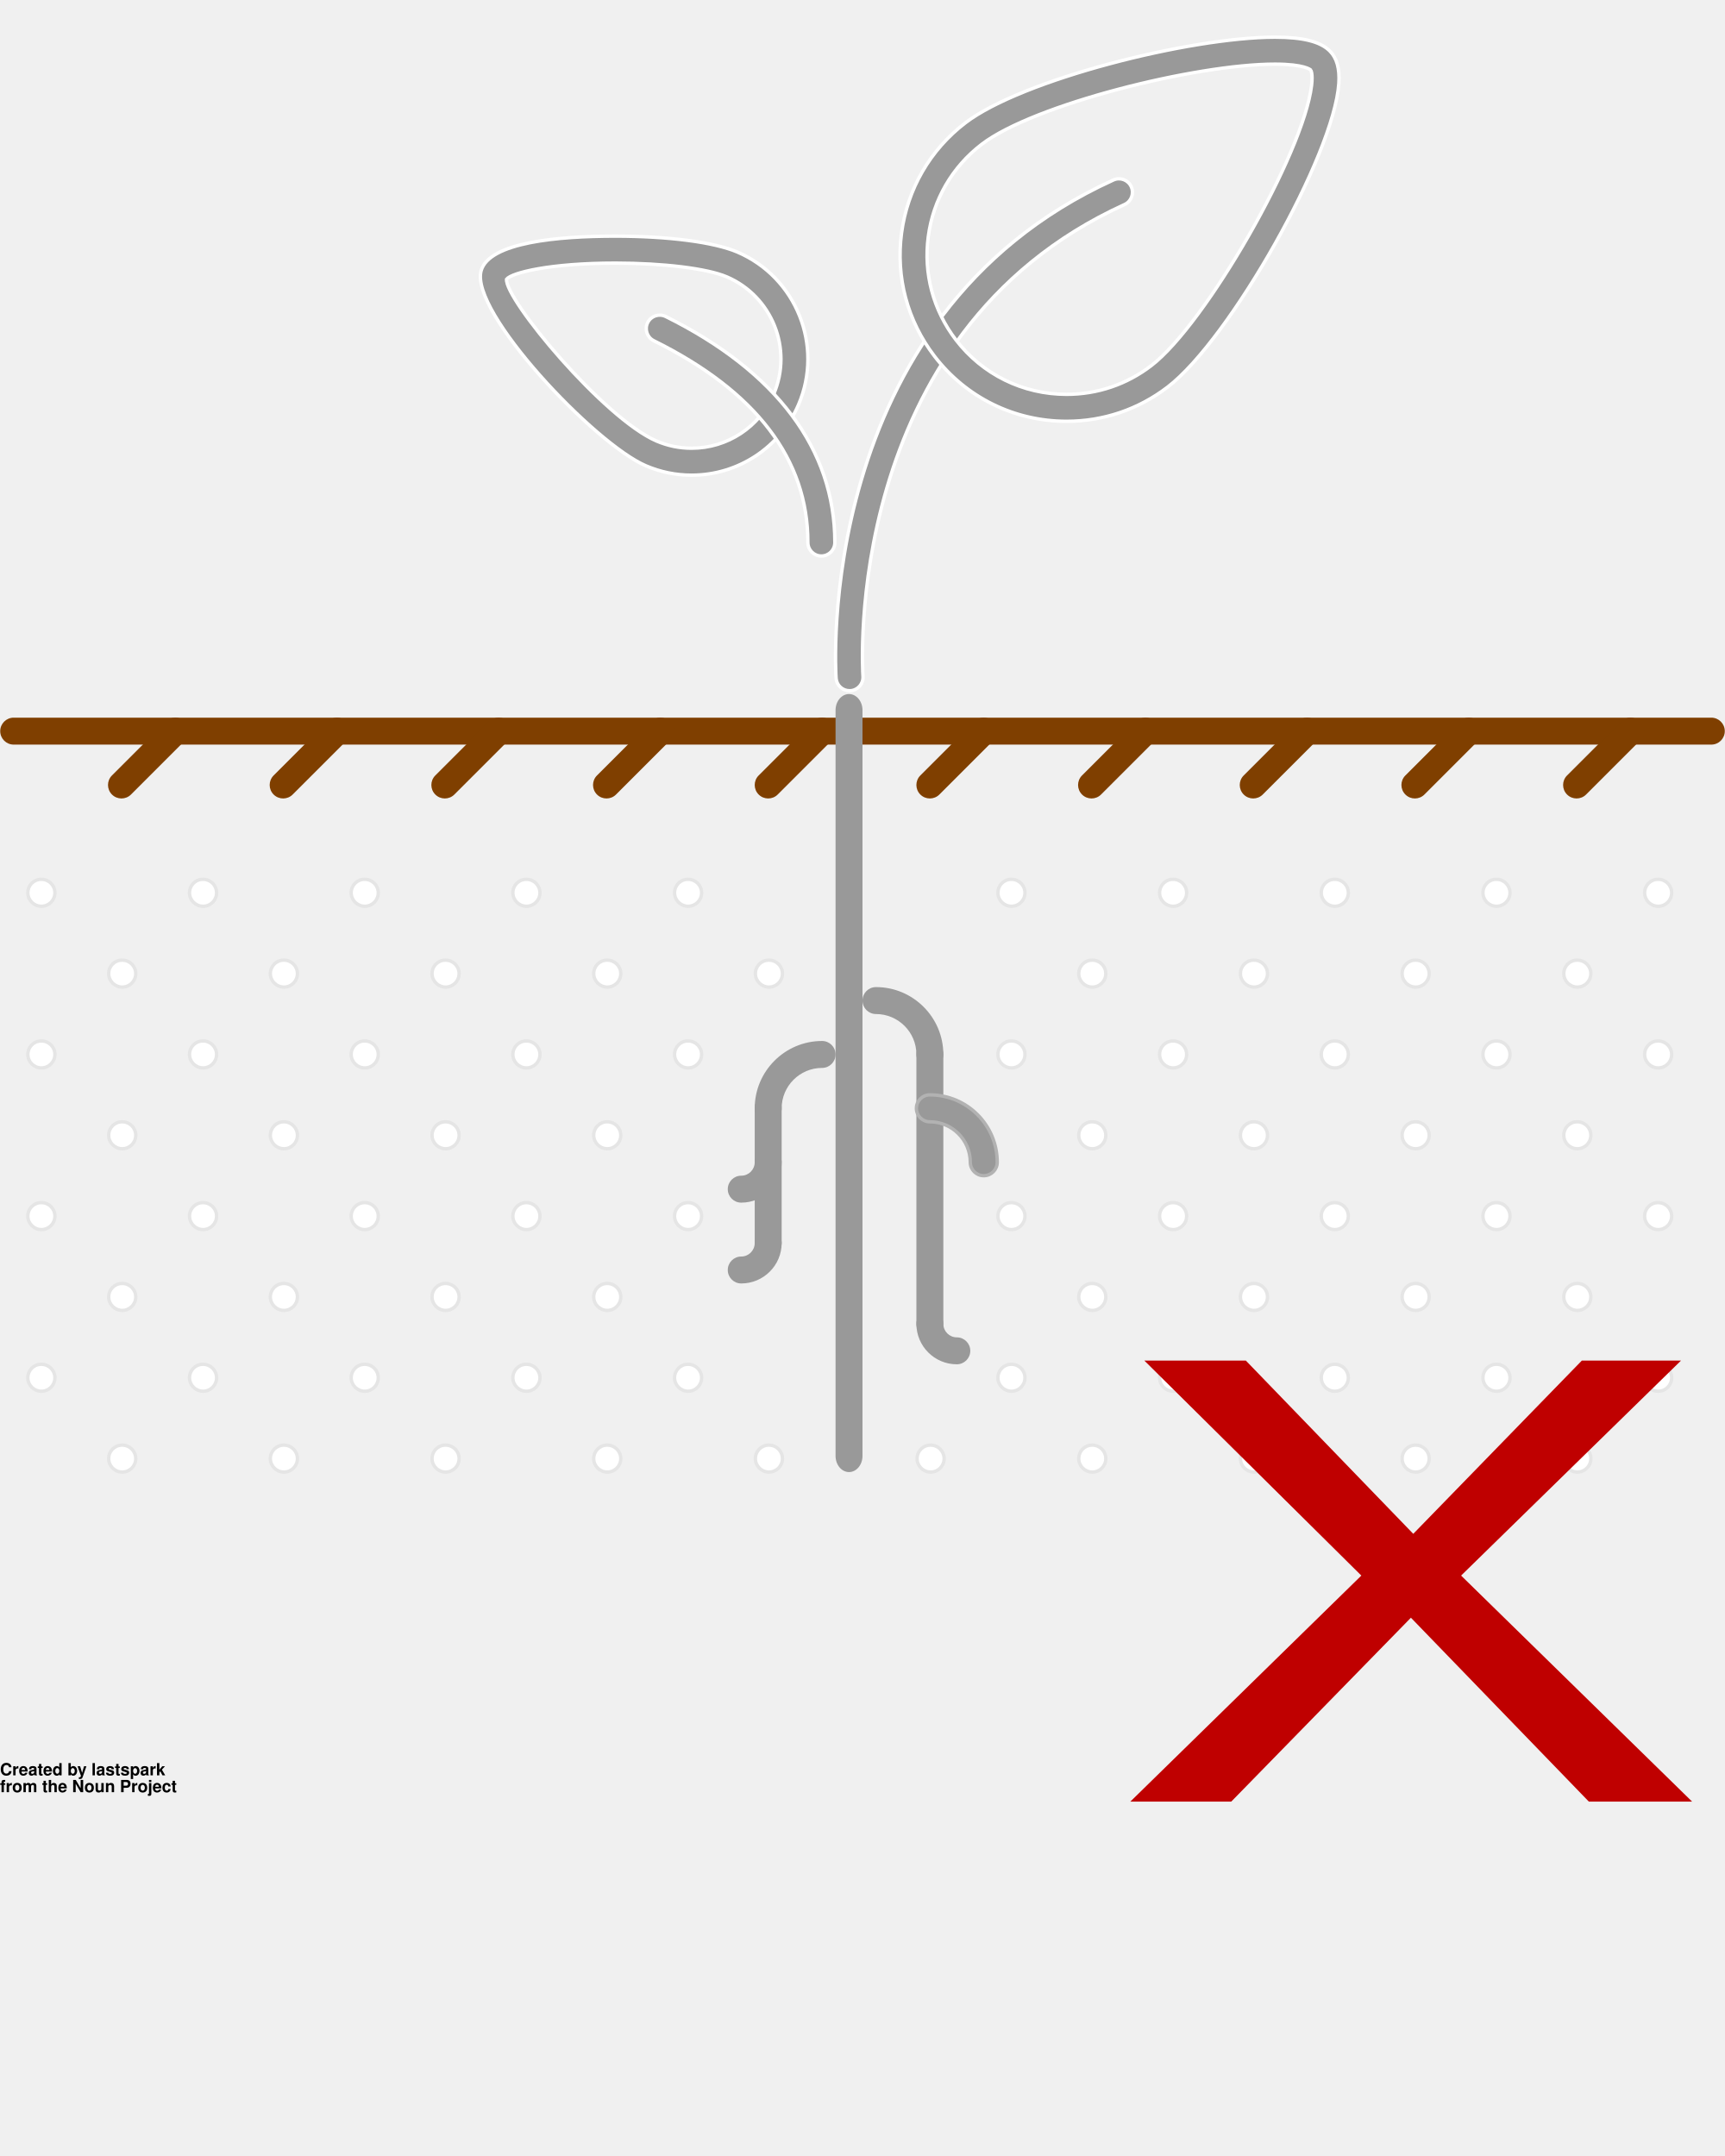
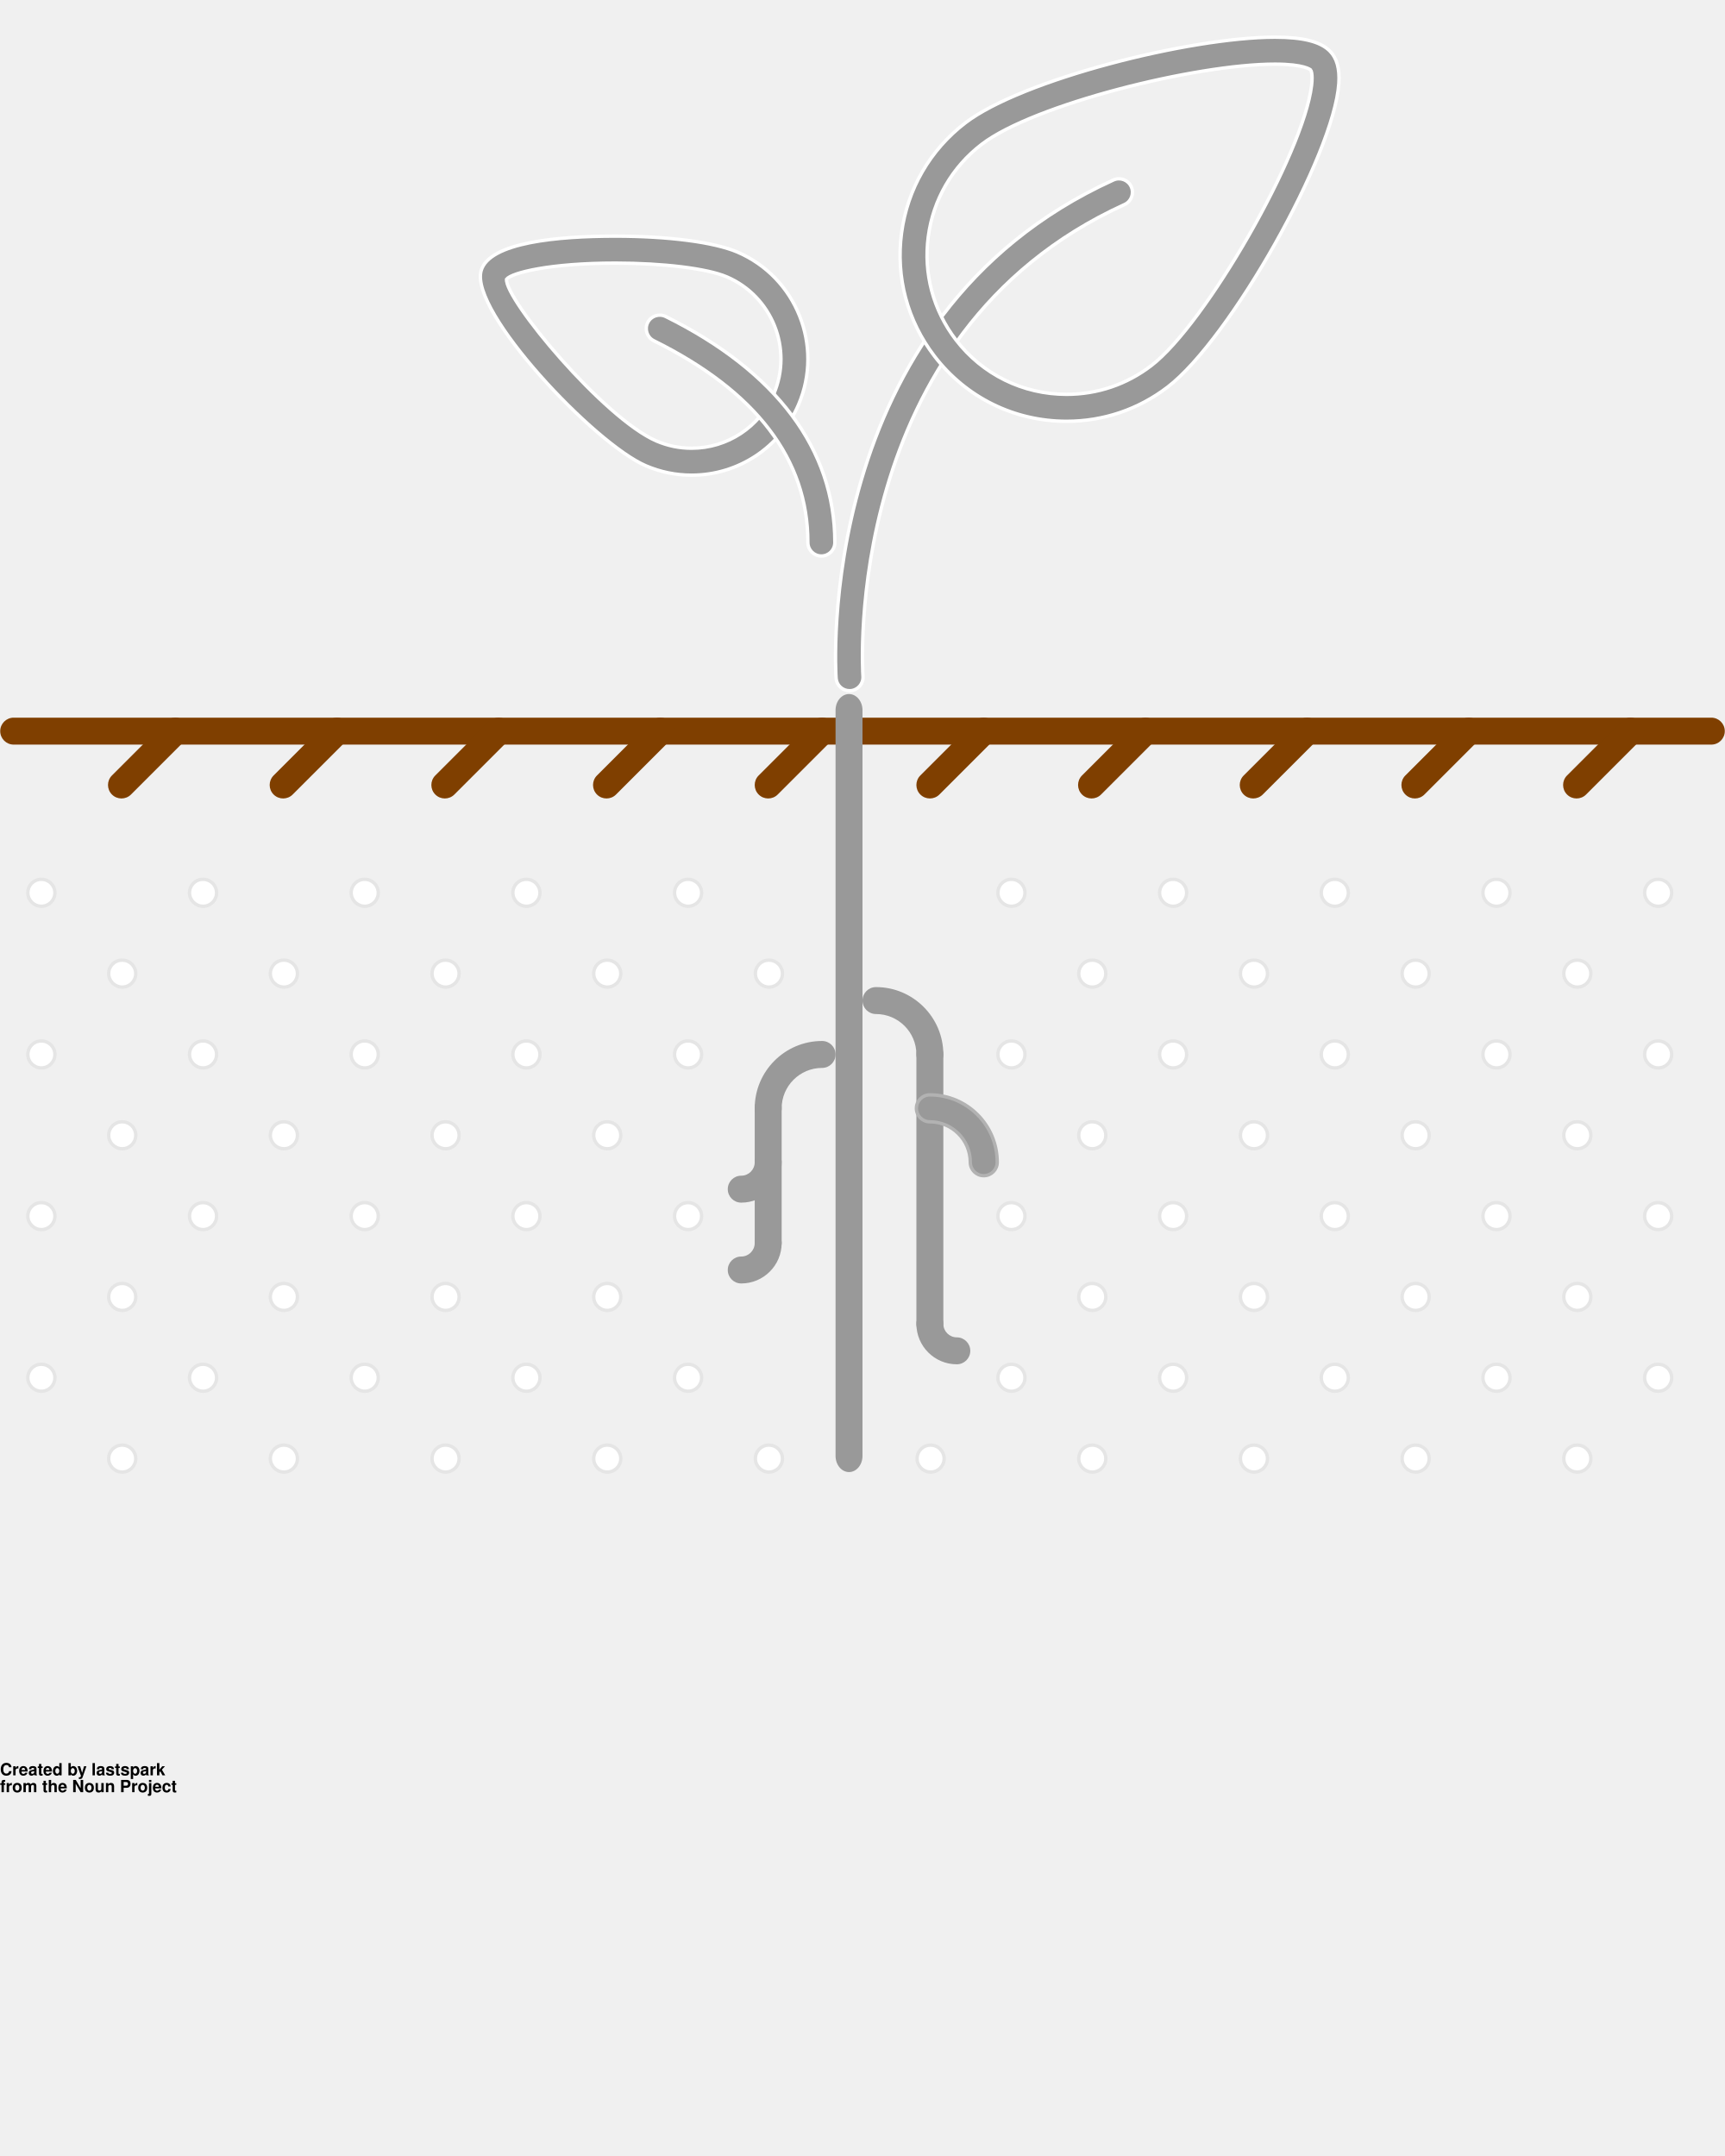
<svg xmlns="http://www.w3.org/2000/svg" width="512" height="640">
  <g>
    <rect x="-1" y="-1" width="514" height="642" id="canvas_background" fill="none" />
  </g>
  <g>
    <g id="svg_2">
      <g id="svg_3">
        <g id="svg_4">
          <g id="svg_5">
            <path d="m12.3,412.984c-2.207,0 -4.038,-1.789 -4.038,-4c0,-2.209 1.75,-3.998 3.96,-3.998l0.078,0c2.21,0 3.999,1.789 3.999,3.998c0,2.211 -1.789,4 -3.999,4z" id="svg_6" stroke="#e5e5e5" fill="#ffffff" />
          </g>
        </g>
      </g>
      <g id="svg_7">
        <g id="svg_8">
          <g id="svg_9">
            <path d="m36.294,436.979c-2.207,0 -4.038,-1.789 -4.038,-4s1.75,-3.998 3.96,-3.998l0.078,0c2.21,0 3.999,1.787 3.999,3.998s-1.789,4 -3.999,4z" id="svg_10" stroke="#e5e5e5" fill="#ffffff" />
          </g>
        </g>
      </g>
      <g id="svg_11">
        <g id="svg_12">
          <g id="svg_13">
            <path d="m12.3,364.996c-2.207,0 -4.038,-1.789 -4.038,-4c0,-2.209 1.75,-3.998 3.96,-3.998l0.078,0c2.21,0 3.999,1.789 3.999,3.998c0,2.211 -1.789,4 -3.999,4z" id="svg_14" stroke="#e5e5e5" fill="#ffffff" />
          </g>
        </g>
      </g>
      <g id="svg_15">
        <g id="svg_16">
          <g id="svg_17">
            <path d="m36.294,388.99c-2.207,0 -4.038,-1.789 -4.038,-4c0,-2.209 1.75,-3.998 3.96,-3.998l0.078,0c2.21,0 3.999,1.789 3.999,3.998c0,2.211 -1.789,4 -3.999,4z" id="svg_18" stroke="#e5e5e5" fill="#ffffff" />
          </g>
        </g>
      </g>
      <g id="svg_19">
        <g id="svg_20">
          <g id="svg_21">
            <path d="m60.288,412.984c-2.207,0 -4.038,-1.789 -4.038,-4c0,-2.209 1.749,-3.998 3.959,-3.998l0.078,0c2.21,0 3.999,1.789 3.999,3.998c0.001,2.211 -1.788,4 -3.998,4z" id="svg_22" stroke="#e5e5e5" fill="#ffffff" />
          </g>
        </g>
      </g>
      <g id="svg_23">
        <g id="svg_24">
          <g id="svg_25">
            <path d="m84.282,436.979c-2.207,0 -4.038,-1.789 -4.038,-4s1.75,-3.998 3.96,-3.998l0.078,0c2.21,0 3.999,1.787 3.999,3.998s-1.789,4 -3.999,4z" id="svg_26" stroke="#e5e5e5" fill="#ffffff" />
          </g>
        </g>
      </g>
      <g id="svg_27">
        <g id="svg_28">
          <g id="svg_29">
            <path d="m12.3,317.008c-2.207,0 -4.038,-1.789 -4.038,-3.998c0,-2.211 1.75,-4 3.96,-4l0.078,0c2.21,0 3.999,1.789 3.999,4c0,2.209 -1.789,3.998 -3.999,3.998z" id="svg_30" stroke="#e5e5e5" fill="#ffffff" />
          </g>
        </g>
      </g>
      <g id="svg_31">
        <g id="svg_32">
          <g id="svg_33">
            <path d="m36.294,341.002c-2.207,0 -4.038,-1.789 -4.038,-3.998c0,-2.211 1.75,-4 3.96,-4l0.078,0c2.21,0 3.999,1.789 3.999,4c0,2.209 -1.789,3.998 -3.999,3.998z" id="svg_34" stroke="#e5e5e5" fill="#ffffff" />
          </g>
        </g>
      </g>
      <g id="svg_35">
        <g id="svg_36">
          <g id="svg_37">
            <path d="m60.288,364.996c-2.207,0 -4.038,-1.789 -4.038,-4c0,-2.209 1.749,-3.998 3.959,-3.998l0.078,0c2.21,0 3.999,1.789 3.999,3.998c0.001,2.211 -1.788,4 -3.998,4z" id="svg_38" stroke="#e5e5e5" fill="#ffffff" />
          </g>
        </g>
      </g>
      <g id="svg_39">
        <g id="svg_40">
          <g id="svg_41">
            <path d="m84.282,388.99c-2.207,0 -4.038,-1.789 -4.038,-4c0,-2.209 1.75,-3.998 3.96,-3.998l0.078,0c2.21,0 3.999,1.789 3.999,3.998c-0.001,2.211 -1.789,4 -3.999,4z" id="svg_42" stroke="#e5e5e5" fill="#ffffff" />
          </g>
        </g>
      </g>
      <g id="svg_43">
        <g id="svg_44">
          <g id="svg_45">
            <path d="m108.275,412.984c-2.206,0 -4.038,-1.789 -4.038,-4c0,-2.209 1.75,-3.998 3.96,-3.998l0.078,0c2.21,0 3.999,1.789 3.999,3.998c0,2.211 -1.788,4 -3.999,4z" id="svg_46" stroke="#e5e5e5" fill="#ffffff" />
          </g>
        </g>
      </g>
      <g id="svg_47">
        <g id="svg_48">
          <g id="svg_49">
            <path d="m132.27,436.979c-2.207,0 -4.038,-1.789 -4.038,-4s1.75,-3.998 3.96,-3.998l0.078,0c2.21,0 3.999,1.787 3.999,3.998s-1.789,4 -3.999,4z" id="svg_50" stroke="#e5e5e5" fill="#ffffff" />
          </g>
        </g>
      </g>
      <g id="svg_51">
        <g id="svg_52">
          <g id="svg_53">
            <path d="m12.3,269.02c-2.207,0 -4.038,-1.787 -4.038,-3.998s1.75,-4 3.96,-4l0.078,0c2.21,0 3.999,1.789 3.999,4s-1.789,3.998 -3.999,3.998z" id="svg_54" stroke="#e5e5e5" fill="#ffffff" />
          </g>
        </g>
      </g>
      <g id="svg_55">
        <g id="svg_56">
          <g id="svg_57">
            <path d="m36.294,293.014c-2.207,0 -4.038,-1.789 -4.038,-3.998c0,-2.211 1.75,-4 3.96,-4l0.078,0c2.21,0 3.999,1.789 3.999,4c0,2.209 -1.789,3.998 -3.999,3.998z" id="svg_58" stroke="#e5e5e5" fill="#ffffff" />
          </g>
        </g>
      </g>
      <g id="svg_59">
        <g id="svg_60">
          <g id="svg_61">
            <path d="m60.288,317.008c-2.207,0 -4.038,-1.789 -4.038,-3.998c0,-2.211 1.749,-4 3.959,-4l0.078,0c2.21,0 3.999,1.789 3.999,4c0.001,2.209 -1.788,3.998 -3.998,3.998z" id="svg_62" stroke="#e5e5e5" fill="#ffffff" />
          </g>
        </g>
      </g>
      <g id="svg_63">
        <g id="svg_64">
          <g id="svg_65">
            <path d="m84.282,341.002c-2.207,0 -4.038,-1.789 -4.038,-3.998c0,-2.211 1.75,-4 3.96,-4l0.078,0c2.21,0 3.999,1.789 3.999,4c-0.001,2.209 -1.789,3.998 -3.999,3.998z" id="svg_66" stroke="#e5e5e5" fill="#ffffff" />
          </g>
        </g>
      </g>
      <g id="svg_67">
        <g id="svg_68">
          <g id="svg_69">
            <path d="m108.275,364.996c-2.206,0 -4.038,-1.789 -4.038,-4c0,-2.209 1.75,-3.998 3.96,-3.998l0.078,0c2.21,0 3.999,1.789 3.999,3.998c0,2.211 -1.788,4 -3.999,4z" id="svg_70" stroke="#e5e5e5" fill="#ffffff" />
          </g>
        </g>
      </g>
      <g id="svg_71">
        <g id="svg_72">
          <g id="svg_73">
            <path d="m132.27,388.99c-2.207,0 -4.038,-1.789 -4.038,-4c0,-2.209 1.75,-3.998 3.96,-3.998l0.078,0c2.21,0 3.999,1.789 3.999,3.998c0,2.211 -1.789,4 -3.999,4z" id="svg_74" stroke="#e5e5e5" fill="#ffffff" />
          </g>
        </g>
      </g>
      <g id="svg_75">
        <g id="svg_76">
          <g id="svg_77">
            <path d="m156.264,412.984c-2.207,0 -4.038,-1.789 -4.038,-4c0,-2.209 1.749,-3.998 3.96,-3.998l0.078,0c2.21,0 3.999,1.789 3.999,3.998c0,2.211 -1.789,4 -3.999,4z" id="svg_78" stroke="#e5e5e5" fill="#ffffff" />
          </g>
        </g>
      </g>
      <g id="svg_79">
        <g id="svg_80">
          <g id="svg_81">
            <path d="m180.257,436.979c-2.207,0 -4.038,-1.789 -4.038,-4s1.75,-3.998 3.96,-3.998l0.078,0c2.21,0 3.999,1.787 3.999,3.998s-1.788,4 -3.999,4z" id="svg_82" stroke="#e5e5e5" fill="#ffffff" />
          </g>
        </g>
      </g>
      <g id="svg_83">
        <g id="svg_84">
          <g id="svg_85">
            <path d="m60.288,269.02c-2.207,0 -4.038,-1.787 -4.038,-3.998s1.749,-4 3.959,-4l0.078,0c2.21,0 3.999,1.789 3.999,4s-1.788,3.998 -3.998,3.998z" id="svg_86" stroke="#e5e5e5" fill="#ffffff" />
          </g>
        </g>
      </g>
      <g id="svg_87">
        <g id="svg_88">
          <g id="svg_89">
            <path d="m84.282,293.014c-2.207,0 -4.038,-1.789 -4.038,-3.998c0,-2.211 1.75,-4 3.96,-4l0.078,0c2.21,0 3.999,1.789 3.999,4c-0.001,2.209 -1.789,3.998 -3.999,3.998z" id="svg_90" stroke="#e5e5e5" fill="#ffffff" />
          </g>
        </g>
      </g>
      <g id="svg_91">
        <g id="svg_92">
          <g id="svg_93">
            <path d="m108.275,317.008c-2.206,0 -4.038,-1.789 -4.038,-3.998c0,-2.211 1.75,-4 3.96,-4l0.078,0c2.21,0 3.999,1.789 3.999,4c0,2.209 -1.788,3.998 -3.999,3.998z" id="svg_94" stroke="#e5e5e5" fill="#ffffff" />
          </g>
        </g>
      </g>
      <g id="svg_95">
        <g id="svg_96">
          <g id="svg_97">
            <path d="m132.27,341.002c-2.207,0 -4.038,-1.789 -4.038,-3.998c0,-2.211 1.75,-4 3.96,-4l0.078,0c2.21,0 3.999,1.789 3.999,4c0,2.209 -1.789,3.998 -3.999,3.998z" id="svg_98" stroke="#e5e5e5" fill="#ffffff" />
          </g>
        </g>
      </g>
      <g id="svg_99">
        <g id="svg_100">
          <g id="svg_101">
            <path d="m156.264,364.996c-2.207,0 -4.038,-1.789 -4.038,-4c0,-2.209 1.749,-3.998 3.96,-3.998l0.078,0c2.21,0 3.999,1.789 3.999,3.998c0,2.211 -1.789,4 -3.999,4z" id="svg_102" stroke="#e5e5e5" fill="#ffffff" />
          </g>
        </g>
      </g>
      <g id="svg_103">
        <g id="svg_104">
          <g id="svg_105">
            <path d="m180.257,388.99c-2.207,0 -4.038,-1.789 -4.038,-4c0,-2.209 1.75,-3.998 3.96,-3.998l0.078,0c2.21,0 3.999,1.789 3.999,3.998c0,2.211 -1.788,4 -3.999,4z" id="svg_106" stroke="#e5e5e5" fill="#ffffff" />
          </g>
        </g>
      </g>
      <g id="svg_107">
        <g id="svg_108">
          <g id="svg_109">
            <path d="m204.251,412.984c-2.206,0 -4.038,-1.789 -4.038,-4c0,-2.209 1.75,-3.998 3.959,-3.998l0.078,0c2.211,0 3.999,1.789 3.999,3.998c0.001,2.211 -1.787,4 -3.998,4z" id="svg_110" stroke="#e5e5e5" fill="#ffffff" />
          </g>
        </g>
      </g>
      <g id="svg_111">
        <g id="svg_112">
          <g id="svg_113">
            <path d="m228.245,436.979c-2.206,0 -4.038,-1.789 -4.038,-4s1.75,-3.998 3.96,-3.998l0.078,0c2.21,0 3.999,1.787 3.999,3.998s-1.788,4 -3.999,4z" id="svg_114" stroke="#e5e5e5" fill="#ffffff" />
          </g>
        </g>
      </g>
      <g id="svg_115">
        <g id="svg_116">
          <g id="svg_117">
            <path d="m108.275,269.02c-2.206,0 -4.038,-1.787 -4.038,-3.998s1.75,-4 3.96,-4l0.078,0c2.21,0 3.999,1.789 3.999,4s-1.788,3.998 -3.999,3.998z" id="svg_118" stroke="#e5e5e5" fill="#ffffff" />
          </g>
        </g>
      </g>
      <g id="svg_119">
        <g id="svg_120">
          <g id="svg_121">
            <path d="m132.27,293.014c-2.207,0 -4.038,-1.789 -4.038,-3.998c0,-2.211 1.75,-4 3.96,-4l0.078,0c2.21,0 3.999,1.789 3.999,4c0,2.209 -1.789,3.998 -3.999,3.998z" id="svg_122" stroke="#e5e5e5" fill="#ffffff" />
          </g>
        </g>
      </g>
      <g id="svg_123">
        <g id="svg_124">
          <g id="svg_125">
            <path d="m156.264,317.008c-2.207,0 -4.038,-1.789 -4.038,-3.998c0,-2.211 1.749,-4 3.96,-4l0.078,0c2.21,0 3.999,1.789 3.999,4c0,2.209 -1.789,3.998 -3.999,3.998z" id="svg_126" stroke="#e5e5e5" fill="#ffffff" />
          </g>
        </g>
      </g>
      <g id="svg_127">
        <g id="svg_128">
          <g id="svg_129">
            <path d="m180.257,341.002c-2.207,0 -4.038,-1.789 -4.038,-3.998c0,-2.211 1.75,-4 3.96,-4l0.078,0c2.21,0 3.999,1.789 3.999,4c0,2.209 -1.788,3.998 -3.999,3.998z" id="svg_130" stroke="#e5e5e5" fill="#ffffff" />
          </g>
        </g>
      </g>
      <g id="svg_131">
        <g id="svg_132">
          <g id="svg_133">
            <path d="m204.251,364.996c-2.206,0 -4.038,-1.789 -4.038,-4c0,-2.209 1.75,-3.998 3.959,-3.998l0.078,0c2.211,0 3.999,1.789 3.999,3.998c0.001,2.211 -1.787,4 -3.998,4z" id="svg_134" stroke="#e5e5e5" fill="#ffffff" />
          </g>
        </g>
      </g>
      <g id="svg_135">
        <g id="svg_136">
          <g id="svg_137">
            <path d="m276.229,436.979c-2.203,0 -4.03,-1.789 -4.03,-4s1.749,-3.998 3.952,-3.998l0.078,0c2.218,0 3.999,1.787 3.999,3.998s-1.781,4 -3.999,4z" id="svg_138" stroke="#e5e5e5" fill="#ffffff" />
          </g>
        </g>
      </g>
      <g id="svg_139">
        <g id="svg_140">
          <g id="svg_141">
            <path d="m156.264,269.02c-2.207,0 -4.038,-1.787 -4.038,-3.998s1.749,-4 3.96,-4l0.078,0c2.21,0 3.999,1.789 3.999,4s-1.789,3.998 -3.999,3.998z" id="svg_142" stroke="#e5e5e5" fill="#ffffff" />
          </g>
        </g>
      </g>
      <g id="svg_143">
        <g id="svg_144">
          <g id="svg_145">
            <path d="m180.257,293.014c-2.207,0 -4.038,-1.789 -4.038,-3.998c0,-2.211 1.75,-4 3.96,-4l0.078,0c2.21,0 3.999,1.789 3.999,4c0,2.209 -1.788,3.998 -3.999,3.998z" id="svg_146" stroke="#e5e5e5" fill="#ffffff" />
          </g>
        </g>
      </g>
      <g id="svg_147">
        <g id="svg_148">
          <g id="svg_149">
            <path d="m204.251,317.008c-2.206,0 -4.038,-1.789 -4.038,-3.998c0,-2.211 1.75,-4 3.959,-4l0.078,0c2.211,0 3.999,1.789 3.999,4c0.001,2.209 -1.787,3.998 -3.998,3.998z" id="svg_150" stroke="#e5e5e5" fill="#ffffff" />
          </g>
        </g>
      </g>
      <g id="svg_151">
        <g id="svg_152">
          <g id="svg_153">
            <path d="m300.224,412.984c-2.203,0 -4.031,-1.789 -4.031,-4c0,-2.209 1.75,-3.998 3.953,-3.998l0.078,0c2.218,0 3.998,1.789 3.998,3.998c0,2.211 -1.781,4 -3.998,4z" id="svg_154" stroke="#e5e5e5" fill="#ffffff" />
          </g>
        </g>
      </g>
      <g id="svg_155">
        <g id="svg_156">
          <g id="svg_157">
            <path d="m324.217,436.979c-2.202,0 -4.03,-1.789 -4.03,-4s1.75,-3.998 3.952,-3.998l0.078,0c2.219,0 3.999,1.787 3.999,3.998s-1.78,4 -3.999,4z" id="svg_158" stroke="#e5e5e5" fill="#ffffff" />
          </g>
        </g>
      </g>
      <g id="svg_159">
        <g id="svg_160">
          <g id="svg_161">
            <path d="m204.251,269.02c-2.206,0 -4.038,-1.787 -4.038,-3.998s1.75,-4 3.959,-4l0.078,0c2.211,0 3.999,1.789 3.999,4s-1.787,3.998 -3.998,3.998z" id="svg_162" stroke="#e5e5e5" fill="#ffffff" />
          </g>
        </g>
      </g>
      <g id="svg_163">
        <g id="svg_164">
          <g id="svg_165">
            <path d="m228.245,293.014c-2.206,0 -4.038,-1.789 -4.038,-3.998c0,-2.211 1.75,-4 3.96,-4l0.078,0c2.21,0 3.999,1.789 3.999,4c0,2.209 -1.788,3.998 -3.999,3.998z" id="svg_166" stroke="#e5e5e5" fill="#ffffff" />
          </g>
        </g>
      </g>
      <g id="svg_167">
        <g id="svg_168">
          <g id="svg_169">
            <path d="m300.224,364.996c-2.203,0 -4.031,-1.789 -4.031,-4c0,-2.209 1.75,-3.998 3.953,-3.998l0.078,0c2.218,0 3.998,1.789 3.998,3.998c0,2.211 -1.781,4 -3.998,4z" id="svg_170" stroke="#e5e5e5" fill="#ffffff" />
          </g>
        </g>
      </g>
      <g id="svg_171">
        <g id="svg_172">
          <g id="svg_173">
            <path d="m324.217,388.99c-2.202,0 -4.03,-1.789 -4.03,-4c0,-2.209 1.75,-3.998 3.952,-3.998l0.078,0c2.219,0 3.999,1.789 3.999,3.998c0,2.211 -1.78,4 -3.999,4z" id="svg_174" stroke="#e5e5e5" fill="#ffffff" />
          </g>
        </g>
      </g>
      <g id="svg_175">
        <g id="svg_176">
          <g id="svg_177">
            <path d="m348.211,412.984c-2.202,0 -4.03,-1.789 -4.03,-4c0,-2.209 1.75,-3.998 3.952,-3.998l0.078,0c2.218,0 3.999,1.789 3.999,3.998c0,2.211 -1.781,4 -3.999,4z" id="svg_178" stroke="#e5e5e5" fill="#ffffff" />
          </g>
        </g>
      </g>
      <g id="svg_179">
        <g id="svg_180">
          <g id="svg_181">
            <path d="m372.205,436.979c-2.202,0 -4.03,-1.789 -4.03,-4s1.75,-3.998 3.952,-3.998l0.078,0c2.218,0 3.999,1.787 3.999,3.998s-1.781,4 -3.999,4z" id="svg_182" stroke="#e5e5e5" fill="#ffffff" />
          </g>
        </g>
      </g>
      <g id="svg_183">
        <g id="svg_184">
          <g id="svg_185">
            <path d="m300.224,317.008c-2.203,0 -4.031,-1.789 -4.031,-3.998c0,-2.211 1.75,-4 3.953,-4l0.078,0c2.218,0 3.998,1.789 3.998,4c0,2.209 -1.781,3.998 -3.998,3.998z" id="svg_186" stroke="#e5e5e5" fill="#ffffff" />
          </g>
        </g>
      </g>
      <g id="svg_187">
        <g id="svg_188">
          <g id="svg_189">
            <path d="m324.217,341.002c-2.202,0 -4.03,-1.789 -4.03,-3.998c0,-2.211 1.75,-4 3.952,-4l0.078,0c2.219,0 3.999,1.789 3.999,4c0,2.209 -1.78,3.998 -3.999,3.998z" id="svg_190" stroke="#e5e5e5" fill="#ffffff" />
          </g>
        </g>
      </g>
      <g id="svg_191">
        <g id="svg_192">
          <g id="svg_193">
            <path d="m348.211,364.996c-2.202,0 -4.03,-1.789 -4.03,-4c0,-2.209 1.75,-3.998 3.952,-3.998l0.078,0c2.218,0 3.999,1.789 3.999,3.998c0,2.211 -1.781,4 -3.999,4z" id="svg_194" stroke="#e5e5e5" fill="#ffffff" />
          </g>
        </g>
      </g>
      <g id="svg_195">
        <g id="svg_196">
          <g id="svg_197">
            <path d="m372.205,388.99c-2.202,0 -4.03,-1.789 -4.03,-4c0,-2.209 1.75,-3.998 3.952,-3.998l0.078,0c2.218,0 3.999,1.789 3.999,3.998c0,2.211 -1.781,4 -3.999,4z" id="svg_198" stroke="#e5e5e5" fill="#ffffff" />
          </g>
        </g>
      </g>
      <g id="svg_199">
        <g id="svg_200">
          <g id="svg_201">
            <path d="m396.199,412.984c-2.203,0 -4.03,-1.789 -4.03,-4c0,-2.209 1.749,-3.998 3.952,-3.998l0.078,0c2.218,0 3.999,1.789 3.999,3.998c0,2.211 -1.781,4 -3.999,4z" id="svg_202" stroke="#e5e5e5" fill="#ffffff" />
          </g>
        </g>
      </g>
      <g id="svg_203">
        <g id="svg_204">
          <g id="svg_205">
            <path d="m420.192,436.979c-2.202,0 -4.029,-1.789 -4.029,-4s1.749,-3.998 3.951,-3.998l0.078,0c2.219,0 4,1.787 4,3.998s-1.781,4 -4,4z" id="svg_206" stroke="#e5e5e5" fill="#ffffff" />
          </g>
        </g>
      </g>
      <g id="svg_207">
        <g id="svg_208">
          <g id="svg_209">
            <path d="m300.224,269.02c-2.203,0 -4.031,-1.787 -4.031,-3.998s1.75,-4 3.953,-4l0.078,0c2.218,0 3.998,1.789 3.998,4s-1.781,3.998 -3.998,3.998z" id="svg_210" stroke="#e5e5e5" fill="#ffffff" />
          </g>
        </g>
      </g>
      <g id="svg_211">
        <g id="svg_212">
          <g id="svg_213">
            <path d="m324.217,293.014c-2.202,0 -4.03,-1.789 -4.03,-3.998c0,-2.211 1.75,-4 3.952,-4l0.078,0c2.219,0 3.999,1.789 3.999,4c0,2.209 -1.78,3.998 -3.999,3.998z" id="svg_214" stroke="#e5e5e5" fill="#ffffff" />
          </g>
        </g>
      </g>
      <g id="svg_215">
        <g id="svg_216">
          <g id="svg_217">
            <path d="m348.211,317.008c-2.202,0 -4.03,-1.789 -4.03,-3.998c0,-2.211 1.75,-4 3.952,-4l0.078,0c2.218,0 3.999,1.789 3.999,4c0,2.209 -1.781,3.998 -3.999,3.998z" id="svg_218" stroke="#e5e5e5" fill="#ffffff" />
          </g>
        </g>
      </g>
      <g id="svg_219">
        <g id="svg_220">
          <g id="svg_221">
            <path d="m372.205,341.002c-2.202,0 -4.03,-1.789 -4.03,-3.998c0,-2.211 1.75,-4 3.952,-4l0.078,0c2.218,0 3.999,1.789 3.999,4c0,2.209 -1.781,3.998 -3.999,3.998z" id="svg_222" stroke="#e5e5e5" fill="#ffffff" />
          </g>
        </g>
      </g>
      <g id="svg_223">
        <g id="svg_224">
          <g id="svg_225">
            <path d="m396.199,364.996c-2.203,0 -4.03,-1.789 -4.03,-4c0,-2.209 1.749,-3.998 3.952,-3.998l0.078,0c2.218,0 3.999,1.789 3.999,3.998c0,2.211 -1.781,4 -3.999,4z" id="svg_226" stroke="#e5e5e5" fill="#ffffff" />
          </g>
        </g>
      </g>
      <g id="svg_227">
        <g id="svg_228">
          <g id="svg_229">
            <path d="m420.192,388.99c-2.202,0 -4.029,-1.789 -4.029,-4c0,-2.209 1.749,-3.998 3.951,-3.998l0.078,0c2.219,0 4,1.789 4,3.998c0,2.211 -1.781,4 -4,4z" id="svg_230" stroke="#e5e5e5" fill="#ffffff" />
          </g>
        </g>
      </g>
      <g id="svg_231">
        <g id="svg_232">
          <g id="svg_233">
            <path d="m444.187,412.984c-2.202,0 -4.03,-1.789 -4.03,-4c0,-2.209 1.75,-3.998 3.952,-3.998l0.078,0c2.219,0 3.999,1.789 3.999,3.998c0,2.211 -1.781,4 -3.999,4z" id="svg_234" stroke="#e5e5e5" fill="#ffffff" />
          </g>
        </g>
      </g>
      <g id="svg_235">
        <g id="svg_236">
          <g id="svg_237">
            <path d="m468.181,436.979c-2.202,0 -4.03,-1.789 -4.03,-4s1.75,-3.998 3.952,-3.998l0.078,0c2.219,0 3.999,1.787 3.999,3.998s-1.781,4 -3.999,4z" id="svg_238" stroke="#e5e5e5" fill="#ffffff" />
          </g>
        </g>
      </g>
      <g id="svg_239">
        <g id="svg_240">
          <g id="svg_241">
            <path d="m348.211,269.02c-2.202,0 -4.03,-1.787 -4.03,-3.998s1.75,-4 3.952,-4l0.078,0c2.218,0 3.999,1.789 3.999,4s-1.781,3.998 -3.999,3.998z" id="svg_242" stroke="#e5e5e5" fill="#ffffff" />
          </g>
        </g>
      </g>
      <g id="svg_243">
        <g id="svg_244">
          <g id="svg_245">
            <path d="m372.205,293.014c-2.202,0 -4.03,-1.789 -4.03,-3.998c0,-2.211 1.75,-4 3.952,-4l0.078,0c2.218,0 3.999,1.789 3.999,4c0,2.209 -1.781,3.998 -3.999,3.998z" id="svg_246" stroke="#e5e5e5" fill="#ffffff" />
          </g>
        </g>
      </g>
      <g id="svg_247">
        <g id="svg_248">
          <g id="svg_249">
            <path d="m396.199,317.008c-2.203,0 -4.03,-1.789 -4.03,-3.998c0,-2.211 1.749,-4 3.952,-4l0.078,0c2.218,0 3.999,1.789 3.999,4c0,2.209 -1.781,3.998 -3.999,3.998z" id="svg_250" stroke="#e5e5e5" fill="#ffffff" />
          </g>
        </g>
      </g>
      <g id="svg_251">
        <g id="svg_252">
          <g id="svg_253">
            <path d="m420.192,341.002c-2.202,0 -4.029,-1.789 -4.029,-3.998c0,-2.211 1.749,-4 3.951,-4l0.078,0c2.219,0 4,1.789 4,4c0,2.209 -1.781,3.998 -4,3.998z" id="svg_254" stroke="#e5e5e5" fill="#ffffff" />
          </g>
        </g>
      </g>
      <g id="svg_255">
        <g id="svg_256">
          <g id="svg_257">
            <path d="m444.187,364.996c-2.202,0 -4.03,-1.789 -4.03,-4c0,-2.209 1.75,-3.998 3.952,-3.998l0.078,0c2.219,0 3.999,1.789 3.999,3.998c0,2.211 -1.781,4 -3.999,4z" id="svg_258" stroke="#e5e5e5" fill="#ffffff" />
          </g>
        </g>
      </g>
      <g id="svg_259">
        <g id="svg_260">
          <g id="svg_261">
            <path d="m468.181,388.99c-2.202,0 -4.03,-1.789 -4.03,-4c0,-2.209 1.75,-3.998 3.952,-3.998l0.078,0c2.219,0 3.999,1.789 3.999,3.998c0,2.211 -1.781,4 -3.999,4z" id="svg_262" stroke="#e5e5e5" fill="#ffffff" />
          </g>
        </g>
      </g>
      <g id="svg_263">
        <g id="svg_264">
          <g id="svg_265">
            <path d="m492.175,412.984c-2.203,0 -4.03,-1.789 -4.03,-4c0,-2.209 1.749,-3.998 3.952,-3.998l0.078,0c2.218,0 3.999,1.789 3.999,3.998c0,2.211 -1.781,4 -3.999,4z" id="svg_266" stroke="#e5e5e5" fill="#ffffff" />
          </g>
        </g>
      </g>
      <g id="svg_267">
        <g id="svg_268">
          <g id="svg_269">
            <path d="m396.199,269.02c-2.203,0 -4.03,-1.787 -4.03,-3.998s1.749,-4 3.952,-4l0.078,0c2.218,0 3.999,1.789 3.999,4s-1.781,3.998 -3.999,3.998z" id="svg_270" stroke="#e5e5e5" fill="#ffffff" />
          </g>
        </g>
      </g>
      <g id="svg_271">
        <g id="svg_272">
          <g id="svg_273">
            <path d="m420.192,293.014c-2.202,0 -4.029,-1.789 -4.029,-3.998c0,-2.211 1.749,-4 3.951,-4l0.078,0c2.219,0 4,1.789 4,4c0,2.209 -1.781,3.998 -4,3.998z" id="svg_274" stroke="#e5e5e5" fill="#ffffff" />
          </g>
        </g>
      </g>
      <g id="svg_275">
        <g id="svg_276">
          <g id="svg_277">
            <path d="m444.187,317.008c-2.202,0 -4.03,-1.789 -4.03,-3.998c0,-2.211 1.75,-4 3.952,-4l0.078,0c2.219,0 3.999,1.789 3.999,4c0,2.209 -1.781,3.998 -3.999,3.998z" id="svg_278" stroke="#e5e5e5" fill="#ffffff" />
          </g>
        </g>
      </g>
      <g id="svg_279">
        <g id="svg_280">
          <g id="svg_281">
            <path d="m468.181,341.002c-2.202,0 -4.03,-1.789 -4.03,-3.998c0,-2.211 1.75,-4 3.952,-4l0.078,0c2.219,0 3.999,1.789 3.999,4c0,2.209 -1.781,3.998 -3.999,3.998z" id="svg_282" stroke="#e5e5e5" fill="#ffffff" />
          </g>
        </g>
      </g>
      <g id="svg_283">
        <g id="svg_284">
          <g id="svg_285">
            <path d="m492.175,364.996c-2.203,0 -4.03,-1.789 -4.03,-4c0,-2.209 1.749,-3.998 3.952,-3.998l0.078,0c2.218,0 3.999,1.789 3.999,3.998c0,2.211 -1.781,4 -3.999,4z" id="svg_286" stroke="#e5e5e5" fill="#ffffff" />
          </g>
        </g>
      </g>
      <g id="svg_287">
        <g id="svg_288">
          <g id="svg_289">
            <path d="m444.187,269.02c-2.202,0 -4.03,-1.787 -4.03,-3.998s1.75,-4 3.952,-4l0.078,0c2.219,0 3.999,1.789 3.999,4s-1.781,3.998 -3.999,3.998z" id="svg_290" stroke="#e5e5e5" fill="#ffffff" />
          </g>
        </g>
      </g>
      <g id="svg_291">
        <g id="svg_292">
          <g id="svg_293">
            <path d="m468.181,293.014c-2.202,0 -4.03,-1.789 -4.03,-3.998c0,-2.211 1.75,-4 3.952,-4l0.078,0c2.219,0 3.999,1.789 3.999,4c0,2.209 -1.781,3.998 -3.999,3.998z" id="svg_294" stroke="#e5e5e5" fill="#ffffff" />
          </g>
        </g>
      </g>
      <g id="svg_295">
        <g id="svg_296">
          <g id="svg_297">
            <path d="m492.175,317.008c-2.203,0 -4.03,-1.789 -4.03,-3.998c0,-2.211 1.749,-4 3.952,-4l0.078,0c2.218,0 3.999,1.789 3.999,4c0,2.209 -1.781,3.998 -3.999,3.998z" id="svg_298" stroke="#e5e5e5" fill="#ffffff" />
          </g>
        </g>
      </g>
      <g id="svg_299">
        <g id="svg_300">
          <g id="svg_301">
            <path d="m492.175,269.02c-2.203,0 -4.03,-1.787 -4.03,-3.998s1.749,-4 3.952,-4l0.078,0c2.218,0 3.999,1.789 3.999,4s-1.781,3.998 -3.999,3.998z" id="svg_302" stroke="#e5e5e5" fill="#ffffff" />
          </g>
        </g>
      </g>
    </g>
    <g id="svg_303">
      <g id="svg_304">
        <g id="svg_305">
          <g id="svg_306">
            <path d="m252.146,205.037c-2.07,0 -3.823,-1.594 -3.983,-3.687c-0.082,-1.07 -7.178,-107.239 82.304,-147.916c2.03,-0.93 4.389,-0.016 5.295,1.984c0.914,2.015 0.031,4.382 -1.983,5.295c-84.447,38.389 -77.719,139.004 -77.641,140.02c0.168,2.203 -1.48,4.124 -3.679,4.296c-0.106,0.008 -0.212,0.008 -0.313,0.008z" id="svg_307" stroke="#ffffff" fill="#999999" />
          </g>
        </g>
      </g>
      <g id="svg_308">
        <g id="svg_309">
          <g id="svg_310">
            <path d="m316.578,125.057c-15.504,0 -29.805,-7.045 -39.224,-19.339c-8.029,-10.474 -11.498,-23.439 -9.764,-36.514c1.734,-13.075 8.451,-24.697 18.917,-32.718c16.785,-12.864 66.812,-25.447 91.898,-25.447c8.318,0 13.497,1.297 16.293,4.093c2.093,2.093 2.968,5.249 2.679,9.63c-1.397,21.159 -32.249,75.903 -50.791,90.118c-8.7,6.662 -19.073,10.177 -30.008,10.177zm61.828,-106.02c-23.416,0 -71.63,11.989 -87.024,23.799c-8.779,6.725 -14.418,16.457 -15.863,27.415c-1.445,10.958 1.461,21.822 8.178,30.602c7.904,10.302 19.886,16.207 32.882,16.207c9.162,0 17.855,-2.945 25.135,-8.529c16.237,-12.442 45.137,-62.938 47.573,-83.12c0.445,-3.647 -0.242,-4.624 -0.258,-4.631c-0.055,-0.064 -1.843,-1.743 -10.623,-1.743z" id="svg_311" stroke="#ffffff" fill="#999999" />
          </g>
        </g>
      </g>
      <g id="svg_312">
        <g id="svg_313">
          <g id="svg_314">
            <path d="m205.267,141.053c-4.671,0 -9.232,-0.937 -13.559,-2.789c-15.254,-6.537 -52.307,-45.73 -48.906,-57.892c2.383,-8.49 22.975,-10.271 39.834,-10.271c15.742,0 29.281,1.765 36.217,4.717c17.496,7.499 25.638,27.813 18.156,45.301c-5.448,12.717 -17.906,20.934 -31.742,20.934zm-22.631,-62.953c-19.394,0 -30.734,2.851 -32.289,4.78c-0.511,6.03 29.032,41.396 44.509,48.035c3.323,1.422 6.826,2.14 10.411,2.14c10.63,0 20.206,-6.311 24.393,-16.082c5.744,-13.435 -0.512,-29.04 -13.95,-34.796c-5.812,-2.476 -18.793,-4.077 -33.074,-4.077z" id="svg_315" stroke="#ffffff" fill="#999999" />
          </g>
        </g>
      </g>
      <g id="svg_316">
        <g id="svg_317">
          <g id="svg_318">
            <path d="m243.792,165.046c-2.21,0 -3.999,-1.788 -3.999,-3.999c0,-24.712 -15.391,-44.871 -45.75,-59.914c-1.976,-0.984 -2.788,-3.382 -1.808,-5.358c0.98,-1.976 3.358,-2.796 5.362,-1.812c32.835,16.277 50.194,39.474 50.194,67.084c0,2.211 -1.789,3.999 -3.999,3.999z" id="svg_319" stroke="#ffffff" fill="#999999" />
          </g>
        </g>
      </g>
    </g>
    <g id="svg_328">
      <g id="svg_329">
        <g id="svg_330">
          <path d="m507.937,221.033l-503.874,0c-2.21,0 -3.999,-1.789 -3.999,-3.999c0,-2.211 1.789,-3.999 3.999,-3.999l503.873,0c2.21,0 3.999,1.788 3.999,3.999c0.001,2.21 -1.789,3.999 -3.998,3.999z" id="svg_331" fill="#7f3f00" />
        </g>
      </g>
    </g>
    <g id="svg_332">
      <g id="svg_333">
        <g id="svg_334">
          <path d="m36.056,237.021c-1.023,0 -2.046,-0.39 -2.828,-1.171c-1.562,-1.562 -1.562,-4.093 0,-5.655l15.996,-15.996c1.562,-1.562 4.093,-1.562 5.655,0s1.562,4.093 0,5.655l-15.996,15.996c-0.781,0.78 -1.804,1.171 -2.827,1.171z" id="svg_335" fill="#7f3f00" />
        </g>
      </g>
    </g>
    <g id="svg_336">
      <g id="svg_337">
        <g id="svg_338">
          <path d="m84.043,237.021c-1.023,0 -2.046,-0.39 -2.828,-1.171c-1.562,-1.562 -1.562,-4.093 0,-5.655l15.996,-15.996c1.562,-1.562 4.093,-1.562 5.655,0s1.562,4.093 0,5.655l-15.996,15.996c-0.78,0.78 -1.804,1.171 -2.827,1.171z" id="svg_339" fill="#7f3f00" />
        </g>
      </g>
    </g>
    <g id="svg_340">
      <g id="svg_341">
        <g id="svg_342">
          <path d="m132.031,237.021c-1.023,0 -2.046,-0.39 -2.827,-1.171c-1.562,-1.562 -1.562,-4.093 0,-5.655l15.996,-15.996c1.562,-1.562 4.093,-1.562 5.655,0c1.562,1.562 1.562,4.093 0,5.655l-15.996,15.996c-0.781,0.78 -1.804,1.171 -2.828,1.171z" id="svg_343" fill="#7f3f00" />
        </g>
      </g>
    </g>
    <g id="svg_344">
      <g id="svg_345">
        <g id="svg_346">
          <path d="m180.019,237.021c-1.023,0 -2.046,-0.39 -2.828,-1.171c-1.562,-1.562 -1.562,-4.093 0,-5.655l15.996,-15.996c1.562,-1.562 4.093,-1.562 5.655,0c1.562,1.562 1.562,4.093 0,5.655l-15.996,15.996c-0.781,0.78 -1.804,1.171 -2.827,1.171z" id="svg_347" fill="#7f3f00" />
        </g>
      </g>
    </g>
    <g id="svg_348">
      <g id="svg_349">
        <g id="svg_350">
          <path d="m228.007,237.021c-1.023,0 -2.046,-0.39 -2.827,-1.171c-1.562,-1.562 -1.562,-4.093 0,-5.655l15.996,-15.996c1.562,-1.562 4.093,-1.562 5.654,0c1.562,1.562 1.562,4.093 0,5.655l-15.996,15.996c-0.78,0.78 -1.804,1.171 -2.827,1.171z" id="svg_351" fill="#7f3f00" />
        </g>
      </g>
    </g>
    <g id="svg_352">
      <g id="svg_353">
        <g id="svg_354">
          <path d="m275.995,237.021c-1.023,0 -2.047,-0.39 -2.828,-1.171c-1.562,-1.562 -1.562,-4.093 0,-5.655l15.996,-15.996c1.562,-1.562 4.093,-1.562 5.655,0c1.562,1.562 1.562,4.093 0,5.655l-15.996,15.996c-0.781,0.78 -1.803,1.171 -2.827,1.171z" id="svg_355" fill="#7f3f00" />
        </g>
      </g>
    </g>
    <g id="svg_356">
      <g id="svg_357">
        <g id="svg_358">
          <path d="m323.983,237.021c-1.023,0 -2.047,-0.39 -2.828,-1.171c-1.562,-1.562 -1.562,-4.093 0,-5.655l15.996,-15.996c1.562,-1.562 4.093,-1.562 5.654,0c1.562,1.562 1.562,4.093 0,5.655l-15.995,15.996c-0.781,0.78 -1.804,1.171 -2.827,1.171z" id="svg_359" fill="#7f3f00" />
        </g>
      </g>
    </g>
    <g id="svg_360">
      <g id="svg_361">
        <g id="svg_362">
          <path d="m371.971,237.021c-1.023,0 -2.046,-0.39 -2.827,-1.171c-1.562,-1.562 -1.562,-4.093 0,-5.655l15.996,-15.996c1.562,-1.562 4.092,-1.562 5.654,0s1.562,4.093 0,5.655l-15.996,15.996c-0.781,0.78 -1.804,1.171 -2.827,1.171z" id="svg_363" fill="#7f3f00" />
        </g>
      </g>
    </g>
    <g id="svg_364">
      <g id="svg_365">
        <g id="svg_366">
          <path d="m419.958,237.021c-1.022,0 -2.046,-0.39 -2.827,-1.171c-1.562,-1.562 -1.562,-4.093 0,-5.655l15.996,-15.996c1.562,-1.562 4.093,-1.562 5.655,0c1.562,1.562 1.562,4.093 0,5.655l-15.996,15.996c-0.781,0.78 -1.805,1.171 -2.828,1.171z" id="svg_367" fill="#7f3f00" />
        </g>
      </g>
    </g>
    <g id="svg_368">
      <g id="svg_369">
        <g id="svg_370">
          <path d="m467.946,237.021c-1.023,0 -2.046,-0.39 -2.827,-1.171c-1.562,-1.562 -1.562,-4.093 0,-5.655l15.996,-15.996c1.562,-1.562 4.093,-1.562 5.654,0c1.562,1.562 1.562,4.093 0,5.655l-15.995,15.996c-0.781,0.78 -1.804,1.171 -2.828,1.171z" id="svg_371" fill="#7f3f00" />
        </g>
      </g>
    </g>
    <g id="svg_612" stroke="null">
      <g id="svg_613" stroke="null">
        <g id="svg_614" stroke="null">
          <path d="m252.001,436.979c-2.21,0 -3.999,-2.152 -3.999,-4.813l0,-221.329c0,-2.659 1.789,-4.811 3.999,-4.811s3.999,2.152 3.999,4.811l0,221.328c0,2.66 -1.789,4.814 -3.999,4.814z" id="svg_615" stroke="null" fill="#999999" />
        </g>
      </g>
    </g>
    <g id="svg_616">
      <g id="svg_617">
        <g id="svg_618">
          <path d="m275.995,396.988c-2.211,0 -3.999,-1.789 -3.999,-4l0,-79.978c0,-2.211 1.788,-4 3.999,-4c2.21,0 3.999,1.789 3.999,4l0,79.979c0,2.21 -1.789,3.999 -3.999,3.999z" id="svg_619" fill="#999999" />
        </g>
      </g>
    </g>
    <g id="svg_620" stroke="null">
      <g id="svg_621" stroke="null">
        <g id="svg_622" stroke="null">
          <path d="m228.007,372.994c-2.21,0 -3.999,-1.789 -3.999,-4l0,-39.988c0,-2.211 1.789,-4 3.999,-4c2.211,0 3.999,1.789 3.999,4l0,39.988c0,2.211 -1.788,4 -3.999,4z" id="svg_623" fill="#999999" stroke="null" />
        </g>
      </g>
    </g>
    <g id="svg_624">
      <g id="svg_625">
        <g id="svg_626">
          <path d="m228.007,333.004c-2.21,0 -3.999,-1.789 -3.999,-3.998c0,-11.021 8.971,-19.996 19.995,-19.996c2.21,0 3.999,1.789 3.999,4c0,2.209 -1.789,3.998 -3.999,3.998c-6.615,0 -11.997,5.381 -11.997,11.998c0,2.209 -1.788,3.998 -3.999,3.998z" id="svg_627" fill="#999999" />
        </g>
      </g>
    </g>
    <g id="svg_628">
      <g id="svg_629">
        <g id="svg_630">
          <path d="m275.995,317.008c-2.211,0 -3.999,-1.789 -3.999,-3.998c0,-6.615 -5.382,-11.998 -11.997,-11.998c-2.211,0 -3.999,-1.789 -3.999,-3.998c0,-2.211 1.788,-4 3.999,-4c11.028,0 19.995,8.975 19.995,19.996c0,2.209 -1.789,3.998 -3.999,3.998z" id="svg_631" fill="#999999" />
        </g>
      </g>
    </g>
    <g id="svg_632">
      <g id="svg_633">
        <g id="svg_634">
          <path d="m291.991,349c-2.211,0 -3.999,-1.789 -3.999,-3.998c0,-6.617 -5.382,-11.998 -11.997,-11.998c-2.211,0 -3.999,-1.789 -3.999,-3.998c0,-2.211 1.788,-4 3.999,-4c11.028,0 19.994,8.975 19.994,19.996c0,2.209 -1.788,3.998 -3.998,3.998z" id="svg_635" stroke="#b2b2b2" fill="#999999" />
        </g>
      </g>
    </g>
    <g id="svg_636">
      <g id="svg_637">
        <g id="svg_638">
          <path d="m220.009,356.998c-2.21,0 -3.999,-1.789 -3.999,-4c0,-2.209 1.789,-3.998 3.999,-3.998c2.207,0 3.999,-1.789 3.999,-3.998c0,-2.211 1.789,-4 3.999,-4c2.211,0 3.999,1.789 3.999,4c0,6.615 -5.381,11.996 -11.997,11.996z" id="svg_639" fill="#999999" />
        </g>
      </g>
    </g>
    <g id="svg_640">
      <g id="svg_641">
        <g id="svg_642">
          <path d="m283.993,404.986c-6.615,0 -11.997,-5.383 -11.997,-11.998c0,-2.209 1.788,-3.998 3.999,-3.998c2.21,0 3.999,1.789 3.999,3.998c0,2.211 1.796,4 3.999,4c2.21,0 3.999,1.789 3.999,3.998c0,2.211 -1.789,4 -3.999,4z" id="svg_643" fill="#999999" />
        </g>
      </g>
    </g>
    <g id="svg_644" stroke="null">
      <g id="svg_645" stroke="null">
        <g id="svg_646" stroke="null">
          <path d="m220.009,380.992c-2.21,0 -3.999,-1.789 -3.999,-4c0,-2.209 1.789,-3.998 3.999,-3.998c2.207,0 3.999,-1.789 3.999,-4c0,-2.209 1.789,-3.998 3.999,-3.998c2.211,0 3.999,1.789 3.999,3.998c0,6.617 -5.381,11.998 -11.997,11.998z" id="svg_647" stroke="null" fill="#999999" />
        </g>
      </g>
    </g>
    <text x="0" y="527" fill="#000000" font-size="5px" font-weight="bold" font-family="'Helvetica Neue', Helvetica, Arial-Unicode, Arial, Sans-serif" id="svg_648">Created by lastspark</text>
    <text x="0" y="532" fill="#000000" font-size="5px" font-weight="bold" font-family="'Helvetica Neue', Helvetica, Arial-Unicode, Arial, Sans-serif" id="svg_649">from the Noun Project</text>
-     <text style="cursor: move;" stroke="#ffffff" transform="matrix(11.0817,0,0,7.481139,5610.383,-925.0448) " xml:space="preserve" text-anchor="start" font-family="Helvetica, Arial, sans-serif" font-size="24" id="svg_650" y="195.137" x="-476.53" stroke-width="0" fill="#bf0000">X</text>
  </g>
</svg>
